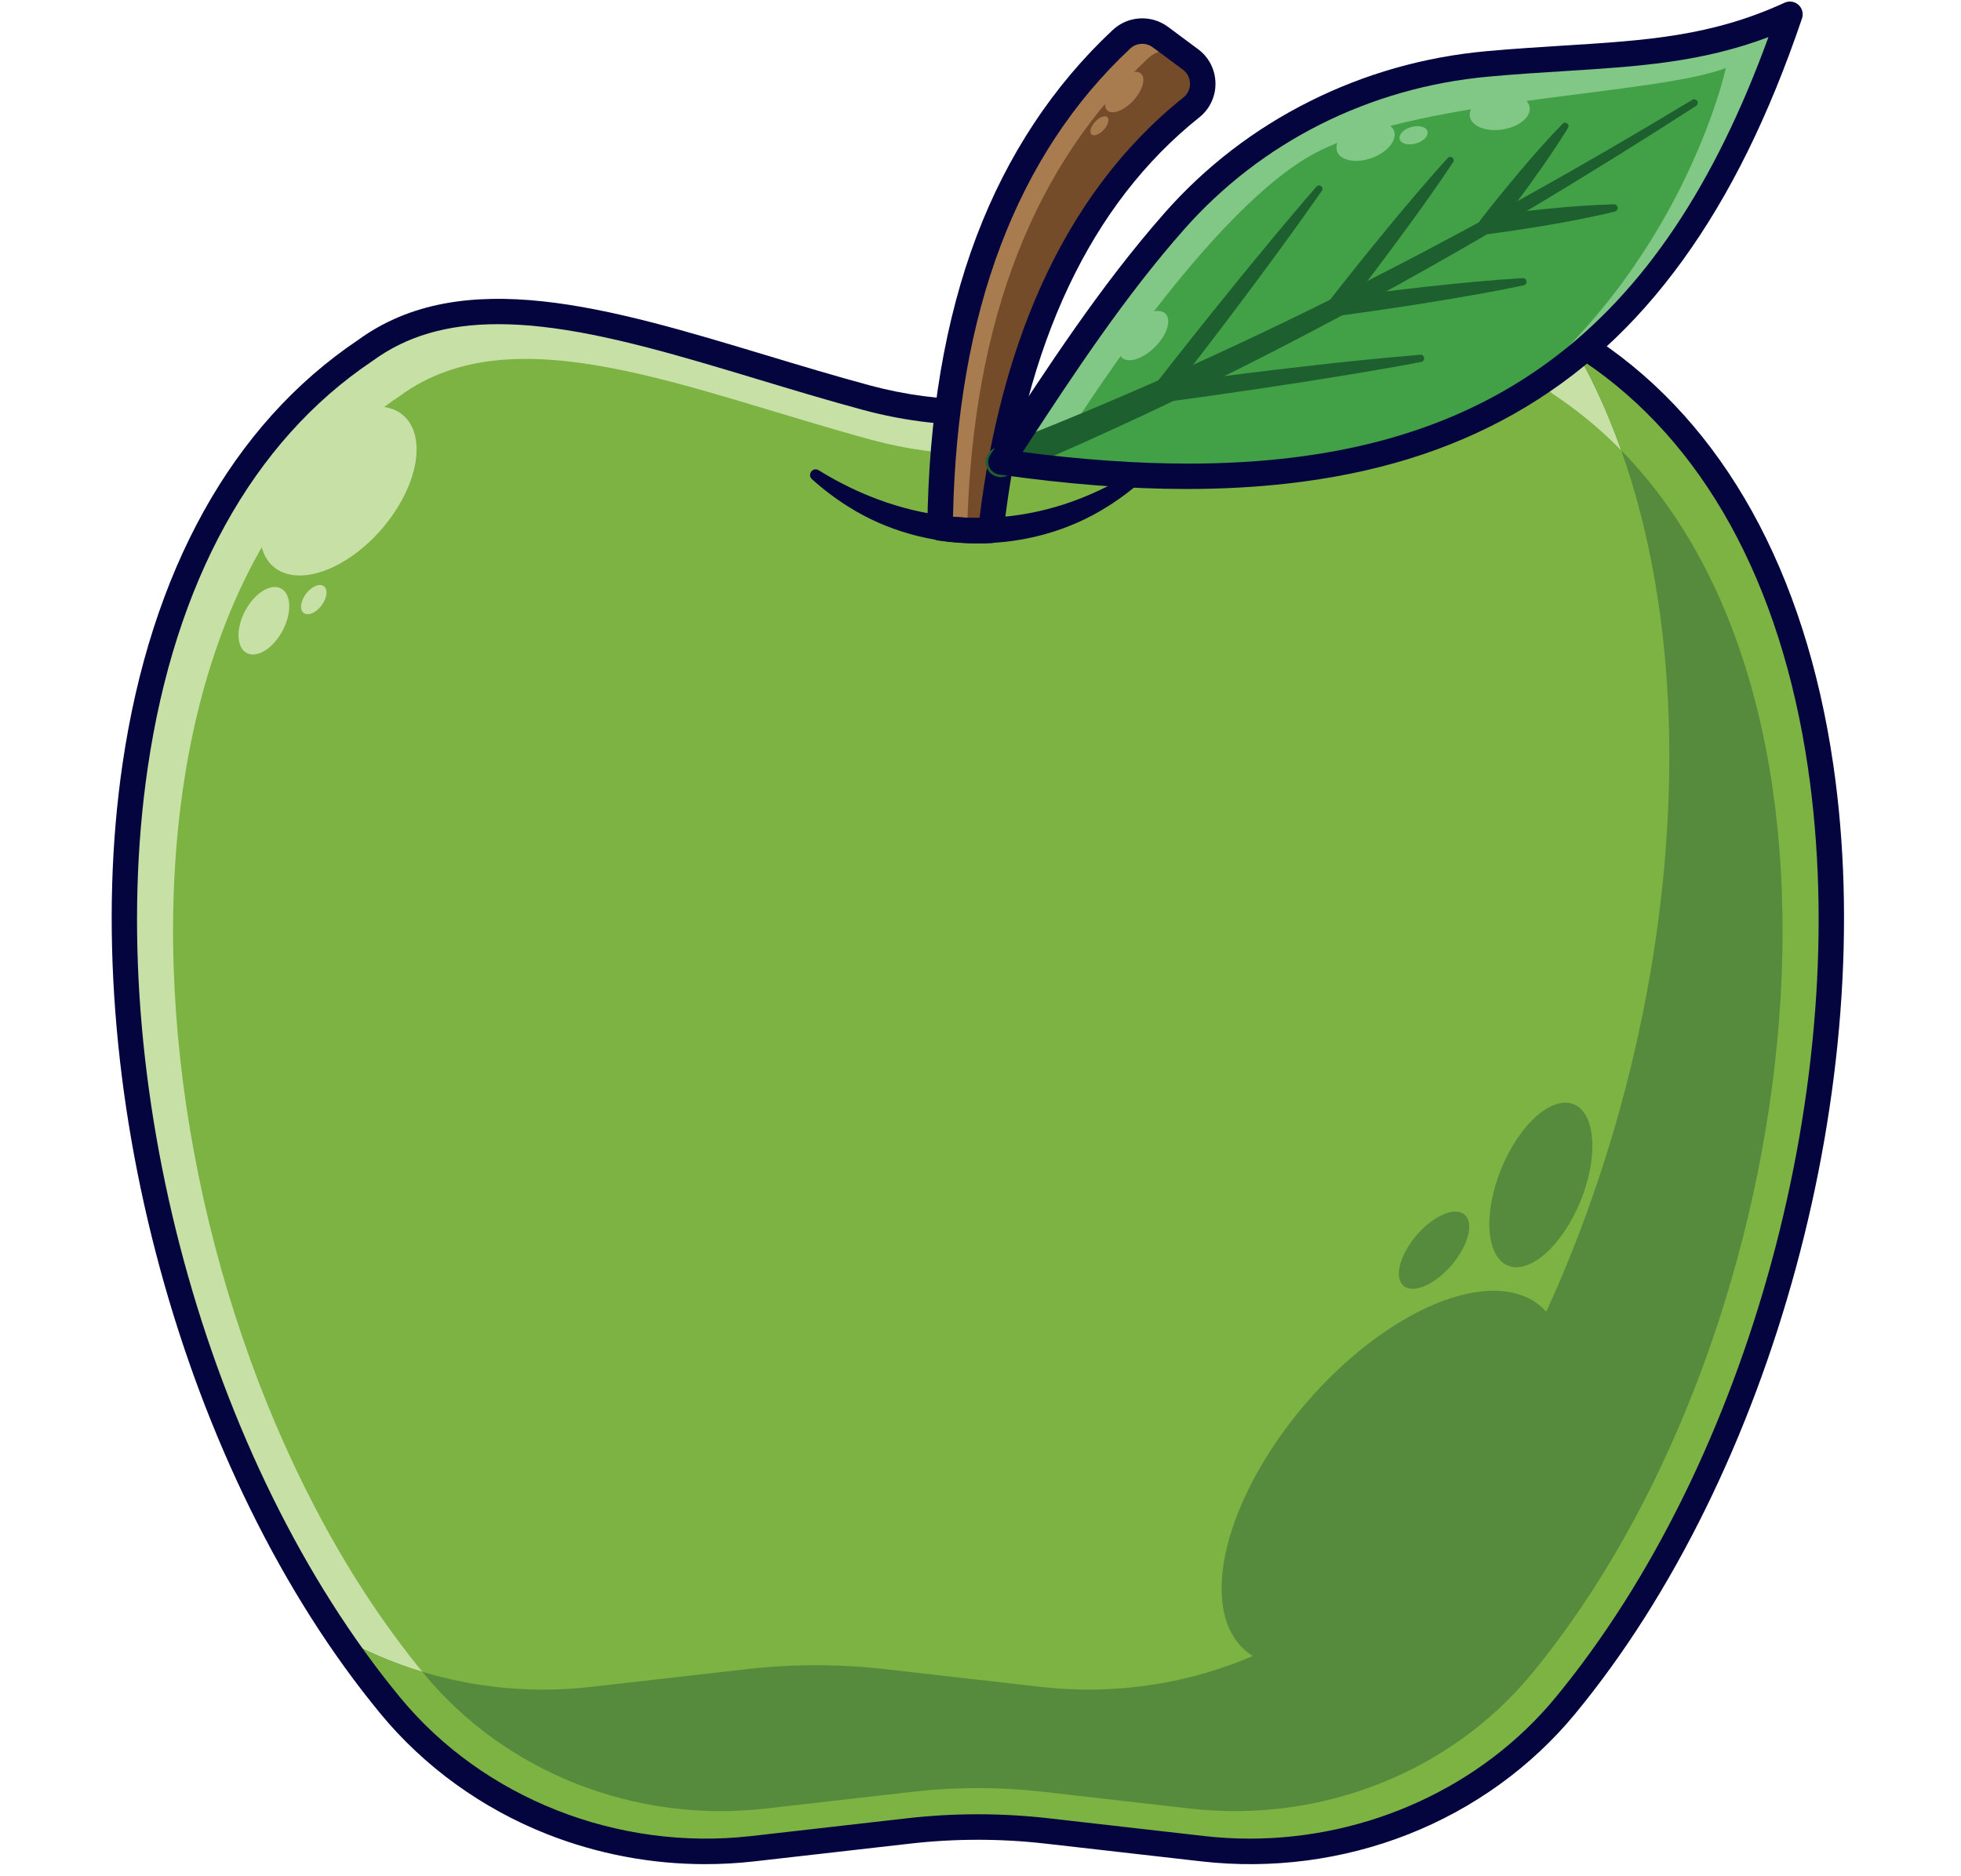
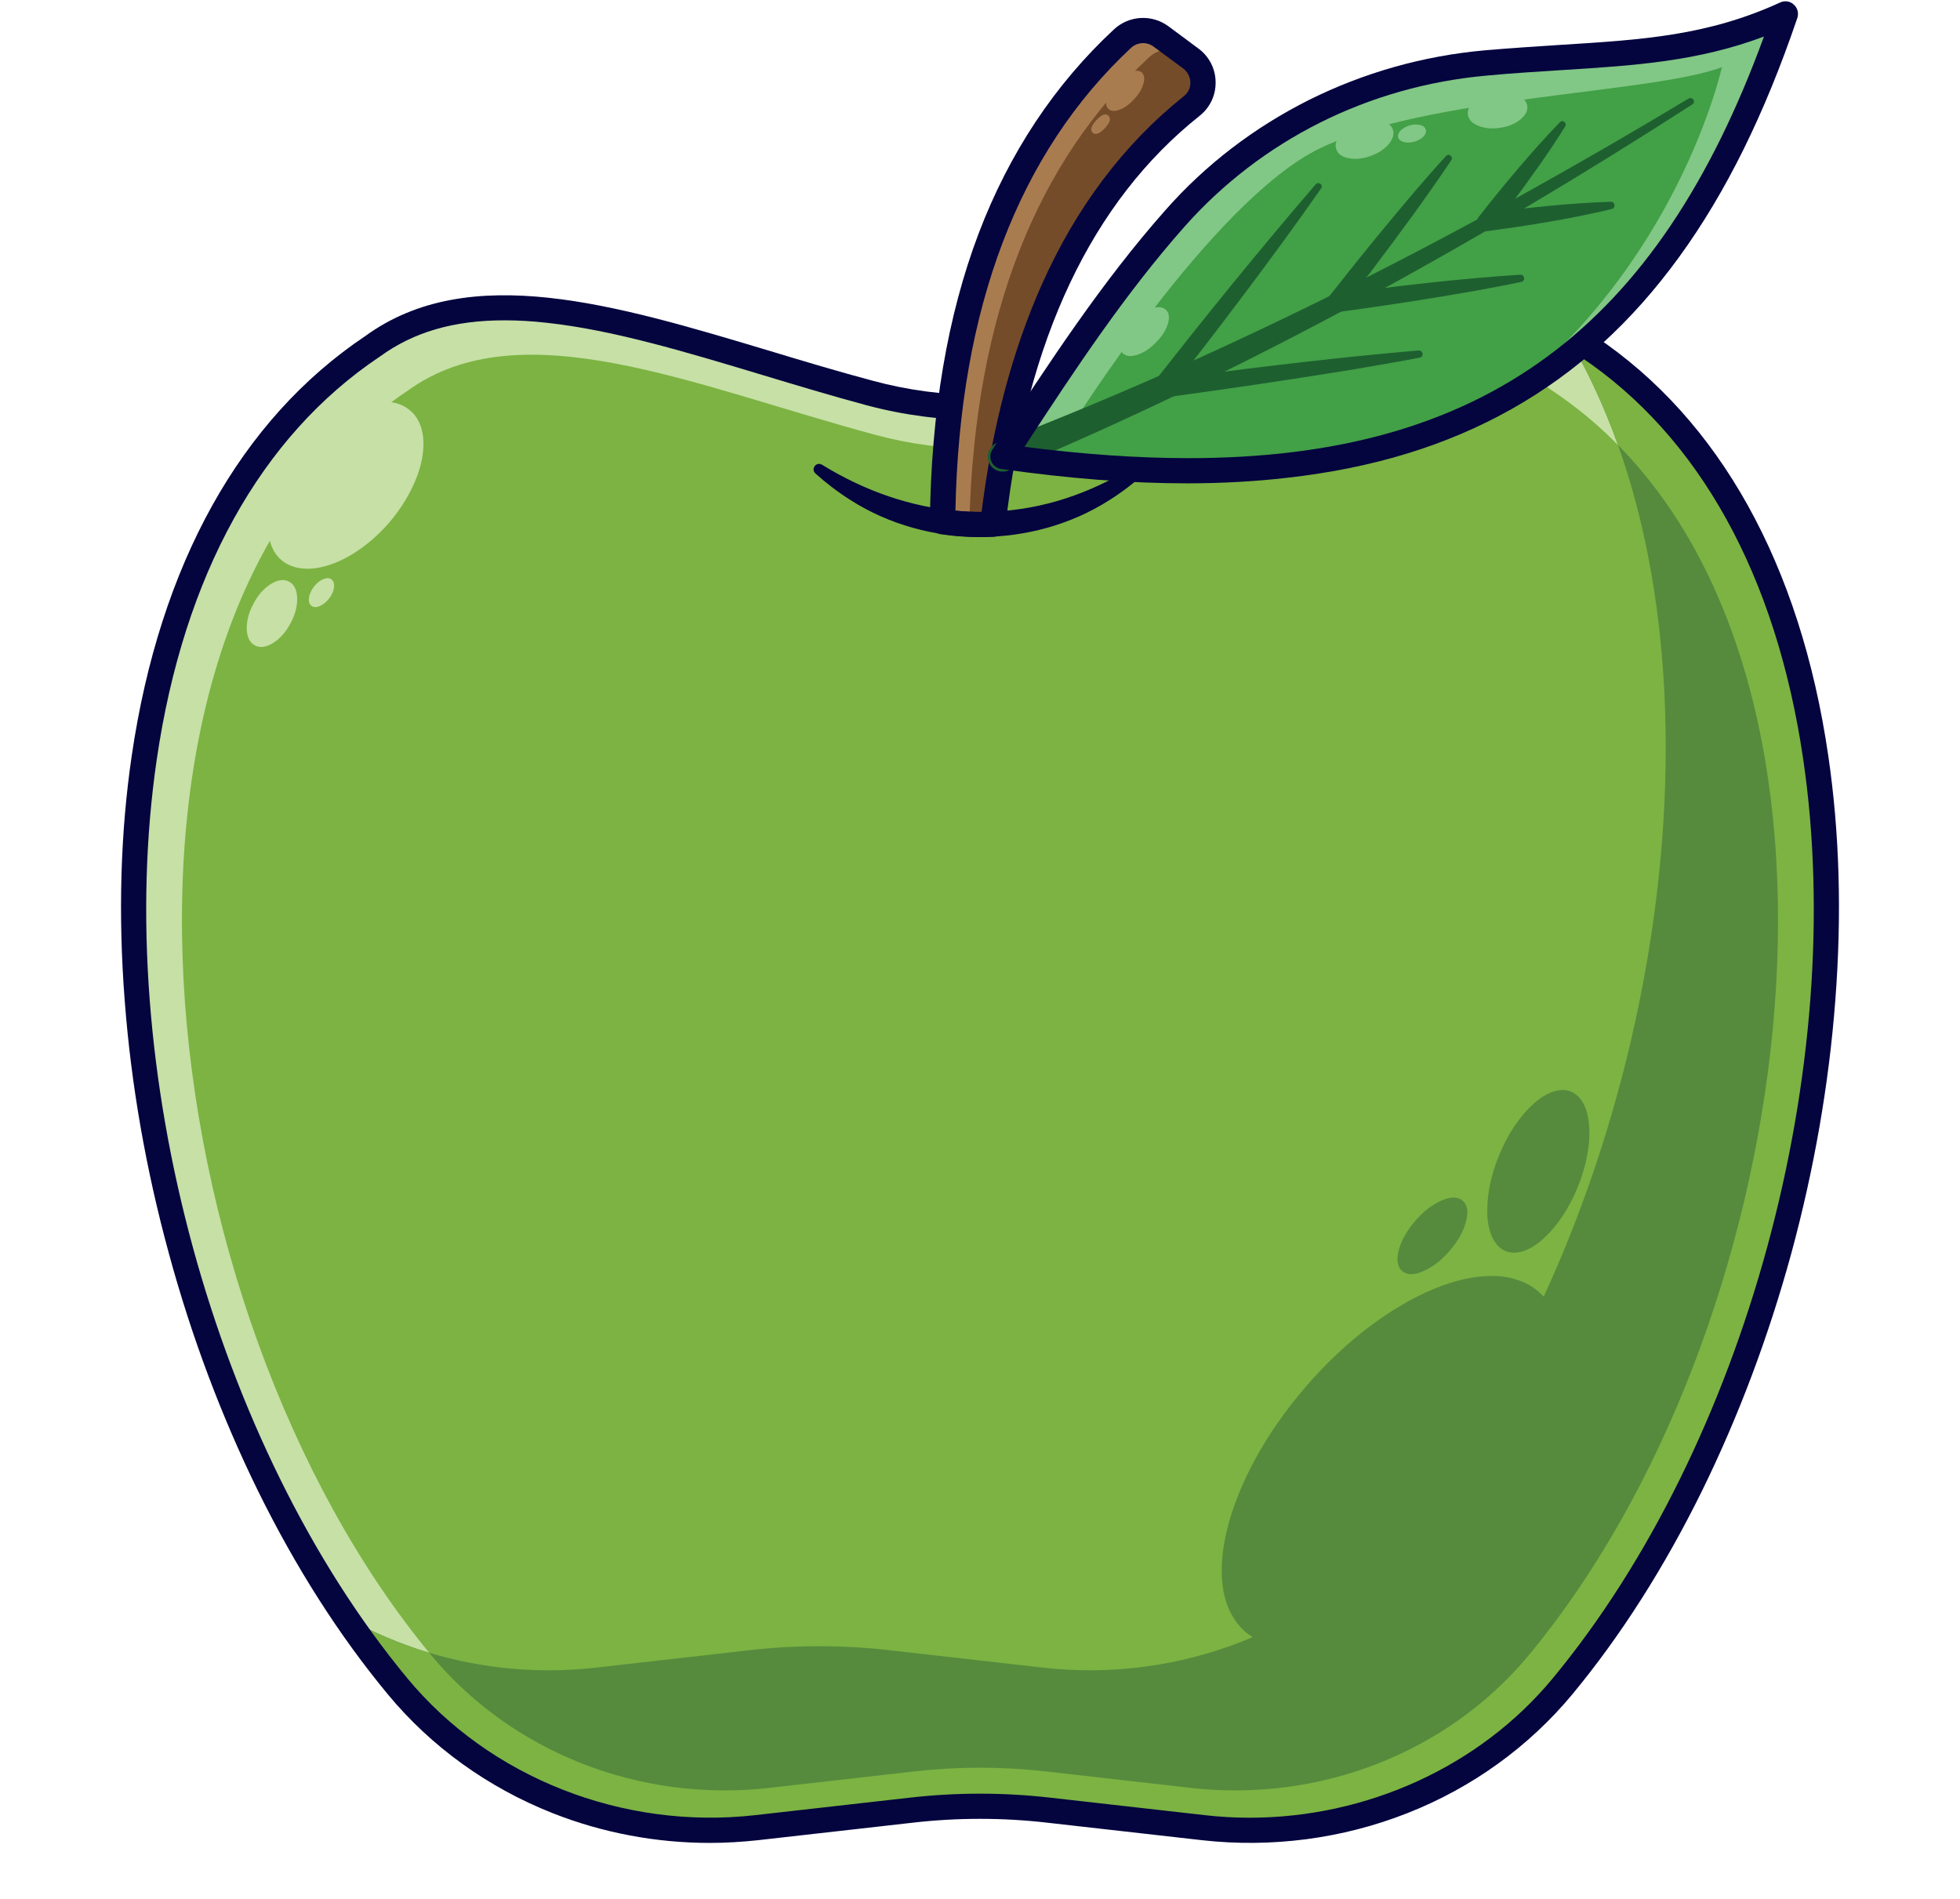
- <svg xmlns="http://www.w3.org/2000/svg" width="367" viewBox="0 0 275.25 263.25" height="351" version="1.0">
+ <svg xmlns="http://www.w3.org/2000/svg" width="64" zoomAndPan="magnify" viewBox="0 0 48 46.5" height="62" preserveAspectRatio="xMidYMid meet" version="1.0">
  <defs>
-     <clipPath id="a">
-       <path d="M113.727 107.484h6.785v6.79h-6.785zm0 0" />
+     <clipPath id="baf148a83d">
+       <path d="M 19.793 22.723 L 20.977 22.723 L 20.977 23.91 L 19.793 23.91 Z M 19.793 22.723 " clip-rule="nonzero" />
    </clipPath>
-     <clipPath id="b">
-       <path d="M117.121 107.484a3.394 3.394 0 1 0 0 6.79c1.871 0 3.39-1.52 3.39-3.395a3.393 3.393 0 0 0-3.39-3.395zm0 0" />
+     <clipPath id="2469f9fe0a">
+       <path d="M 20.387 22.723 C 20.059 22.723 19.793 22.988 19.793 23.316 C 19.793 23.645 20.059 23.91 20.387 23.91 C 20.711 23.91 20.977 23.645 20.977 23.316 C 20.977 22.988 20.711 22.723 20.387 22.723 Z M 20.387 22.723 " clip-rule="nonzero" />
+     </clipPath>
+     <clipPath id="7444dd9a68">
+       <path d="M 0.793 0.723 L 1.977 0.723 L 1.977 1.91 L 0.793 1.91 Z M 0.793 0.723 " clip-rule="nonzero" />
+     </clipPath>
+     <clipPath id="f72b051ffb">
+       <path d="M 1.387 0.723 C 1.059 0.723 0.793 0.988 0.793 1.316 C 0.793 1.645 1.059 1.91 1.387 1.91 C 1.711 1.91 1.977 1.645 1.977 1.316 C 1.977 0.988 1.711 0.723 1.387 0.723 Z M 1.387 0.723 " clip-rule="nonzero" />
+     </clipPath>
+     <clipPath id="d84dd1841b">
+       <rect x="0" width="2" y="0" height="2" />
+     </clipPath>
+     <clipPath id="6d5c8eed91">
+       <path d="M 2 7 L 46 7 L 46 45.262 L 2 45.262 Z M 2 7 " clip-rule="nonzero" />
    </clipPath>
  </defs>
-   <g clip-path="url(#a)">
-     <g clip-path="url(#b)">
-       <path fill="#62b433" d="M113.727 107.484h6.785v6.79h-6.785zm0 0" />
+   <g clip-path="url(#baf148a83d)">
+     <g clip-path="url(#2469f9fe0a)">
+       <g transform="matrix(1, 0, 0, 1, 19, 22)">
+         <g clip-path="url(#d84dd1841b)">
+           <g clip-path="url(#7444dd9a68)">
+             <g clip-path="url(#f72b051ffb)">
+               <path fill="#dc0b1b" d="M 0.793 0.723 L 1.977 0.723 L 1.977 1.91 L 0.793 1.91 Z M 0.793 0.723 " fill-opacity="1" fill-rule="nonzero" />
+             </g>
+           </g>
+         </g>
+       </g>
    </g>
  </g>
-   <path fill="#7cb342" d="M219.707 239.45c-12.105 14.679-31.371 22.296-50.848 20.081l-21.918-2.5a86.028 86.028 0 0 0-19.386 0l-21.918 2.5c-19.473 2.215-38.739-5.402-50.844-20.082C11.824 187.34.016 83.586 51.258 49.211c17.078-12.496 43.105-.75 70.36 6.613a59.947 59.947 0 0 0 31.265 0c27.258-7.363 53.285-19.11 70.363-6.613 51.234 34.375 39.434 138.129-3.539 190.238zm0 0" />
-   <path fill="#c6e0a6" d="M223.246 49.21c-17.082-12.495-43.11-.75-70.367 6.614a59.932 59.932 0 0 1-31.262 0c-27.254-7.363-53.281-19.11-70.363-6.613C.016 83.586 11.824 187.34 54.797 239.449c12.105 14.68 31.371 22.297 50.844 20.082l21.918-2.5a86.028 86.028 0 0 1 19.386 0l21.918 2.5c19.477 2.215 38.742-5.402 50.848-20.082 42.969-52.11 54.77-155.863 3.535-190.238zm-8.238 185.74c-11.414 13.843-29.582 21.03-47.95 18.937l-20.667-2.356a80.82 80.82 0 0 0-18.282 0l-20.668 2.356c-18.363 2.093-36.53-5.094-47.945-18.938C18.973 185.816 7.84 87.973 56.16 55.56c16.106-11.786 40.649-.707 66.352 6.234a56.475 56.475 0 0 0 29.476 0c25.703-6.941 50.25-18.02 66.356-6.234 48.316 32.414 37.187 130.257-3.336 179.39zm0 0" />
-   <path fill="#568b3e" d="M219.707 239.45c-12.105 14.679-31.371 22.296-50.848 20.081l-21.914-2.5a85.574 85.574 0 0 0-19.386 0l-21.918 2.5c-19.473 2.215-38.739-5.402-50.844-20.082a113.235 113.235 0 0 1-2.477-3.113 43.255 43.255 0 0 1-.726-.945l-.782-1.04-.613-.835c-.05-.067-.101-.141-.152-.211-.27-.368-.531-.735-.793-1.106a119.157 119.157 0 0 1-1.742-2.504c-.008-.011-.02-.03-.032-.043a57.833 57.833 0 0 0 11.813 5.047 58.784 58.784 0 0 0 23.617 2.117l21.922-2.496a85.54 85.54 0 0 1 19.383 0l21.918 2.496c19.476 2.215 38.742-5.402 50.847-20.082 32.27-39.129 46.965-107.382 30.579-153.511-2.028-5.72-4.536-11.102-7.551-16.043.293.156.582.312.87.484a23.807 23.807 0 0 1 1.969 1.262c.133.09.266.18.395.281 51.238 34.379 39.438 138.133-3.535 190.242zm0 0" />
-   <path fill="#c6e0a6" d="M56.586 58.297a4.83 4.83 0 0 1 1.027 1.23c.282.477.492 1.008.637 1.594a8.1 8.1 0 0 1 .223 1.895c.007.675-.059 1.382-.196 2.12a15.445 15.445 0 0 1-.613 2.266c-.273.774-.61 1.547-1.008 2.325a21.903 21.903 0 0 1-1.355 2.293 23.888 23.888 0 0 1-1.66 2.175 23.807 23.807 0 0 1-1.895 1.973 22.394 22.394 0 0 1-2.059 1.691c-.707.512-1.421.961-2.14 1.352-.723.387-1.438.707-2.149.953-.707.25-1.394.422-2.066.523-.668.102-1.3.126-1.906.07a5.846 5.846 0 0 1-1.672-.382 4.898 4.898 0 0 1-1.379-.824 4.834 4.834 0 0 1-1.023-1.235 5.895 5.895 0 0 1-.641-1.593 8.1 8.1 0 0 1-.223-1.895c-.004-.672.063-1.379.2-2.117.136-.738.34-1.496.613-2.266.273-.773.605-1.55 1.004-2.328.398-.773.851-1.539 1.36-2.293a23.793 23.793 0 0 1 1.655-2.172c.598-.699 1.23-1.355 1.895-1.972a22.33 22.33 0 0 1 2.058-1.696 18.75 18.75 0 0 1 2.145-1.347c.723-.39 1.437-.707 2.145-.957.71-.246 1.398-.422 2.066-.524a8.335 8.335 0 0 1 1.906-.07c.602.055 1.16.184 1.676.387.512.203.973.476 1.375.824zm0 0" />
-   <path fill="#568b3e" d="M220.898 155.023c.364.149.7.368.997.66.3.29.558.649.78 1.07.223.423.4.9.536 1.438.137.536.223 1.121.27 1.75.042.633.039 1.297-.008 2-.051.7-.145 1.422-.286 2.164a22.25 22.25 0 0 1-.55 2.254 25.32 25.32 0 0 1-.793 2.254 23.575 23.575 0 0 1-2.191 4.16c-.423.63-.86 1.211-1.313 1.747a14.357 14.357 0 0 1-1.395 1.433 9.894 9.894 0 0 1-1.418 1.067c-.472.289-.933.507-1.386.652-.453.148-.891.223-1.309.223a3.146 3.146 0 0 1-1.172-.227 3.073 3.073 0 0 1-1-.66 4.15 4.15 0 0 1-.777-1.07 6.354 6.354 0 0 1-.535-1.438 9.783 9.783 0 0 1-.27-1.75 14.272 14.272 0 0 1 .008-2c.05-.7.144-1.422.285-2.168a24.138 24.138 0 0 1 1.344-4.504 25.41 25.41 0 0 1 1.008-2.164c.367-.703.761-1.367 1.183-1.996.422-.629.86-1.211 1.313-1.75.457-.535.918-1.012 1.39-1.434.473-.418.946-.773 1.418-1.062.473-.29.938-.508 1.391-.656a4.288 4.288 0 0 1 1.305-.22c.418.005.808.079 1.175.227zM205.57 170.508c.16.14.293.308.395.508.105.199.176.425.219.675.039.254.05.532.027.829-.024.296-.074.609-.16.937-.086.332-.2.672-.344 1.02a9.745 9.745 0 0 1-.516 1.058 12.405 12.405 0 0 1-1.449 2.074c-.281.328-.578.637-.883.934-.308.293-.62.566-.945.816-.32.254-.64.477-.965.672a7.47 7.47 0 0 1-.957.496 5.85 5.85 0 0 1-.902.305c-.29.066-.563.098-.82.098a2.328 2.328 0 0 1-.704-.11 1.592 1.592 0 0 1-.562-.316 1.7 1.7 0 0 1-.399-.504 2.238 2.238 0 0 1-.214-.68 3.546 3.546 0 0 1-.032-.824c.024-.297.078-.61.164-.941.082-.328.2-.668.344-1.016.14-.351.313-.703.512-1.059a12.881 12.881 0 0 1 1.453-2.074c.281-.328.574-.64.883-.933.305-.297.62-.57.941-.82.32-.25.645-.473.969-.669.324-.199.64-.363.953-.496a5.05 5.05 0 0 1 .906-.304c.29-.067.563-.102.82-.098.255 0 .489.039.704.11.21.07.398.175.562.312zm0 0" />
-   <path fill="#c6e0a6" d="M39.445 82.613c.172.09.328.211.47.36.136.148.253.32.355.52.097.195.175.417.23.655.055.243.086.5.098.778.007.273-.004.562-.04.86a7.146 7.146 0 0 1-.171.91 8.33 8.33 0 0 1-.305.929 8.628 8.628 0 0 1-.941 1.766 7.96 7.96 0 0 1-.598.773 7.405 7.405 0 0 1-.66.652 5.43 5.43 0 0 1-.692.512 3.782 3.782 0 0 1-.699.352c-.23.09-.457.148-.676.18-.218.027-.43.027-.629-.005a1.774 1.774 0 0 1-1.023-.543 2.144 2.144 0 0 1-.355-.519 2.862 2.862 0 0 1-.23-.66 4.02 4.02 0 0 1-.102-.778 5.922 5.922 0 0 1 .039-.859 7.792 7.792 0 0 1 .477-1.84c.12-.308.26-.613.421-.91.156-.297.332-.582.52-.855.187-.274.39-.532.601-.77a6.15 6.15 0 0 1 1.352-1.168c.23-.144.465-.262.695-.351.23-.09.457-.149.676-.18.219-.027.43-.027.629.004.203.035.386.094.558.187zM45.46 82.297c.142.11.247.262.31.457.058.195.074.422.042.676a2.92 2.92 0 0 1-.222.785 3.99 3.99 0 0 1-1.086 1.438c-.227.187-.461.331-.695.429a1.635 1.635 0 0 1-.66.14.875.875 0 0 1-.524-.171.894.894 0 0 1-.309-.457 1.626 1.626 0 0 1-.046-.672c.03-.254.105-.516.226-.785a3.68 3.68 0 0 1 .457-.782c.188-.25.399-.468.625-.656.23-.187.461-.332.695-.43.235-.101.457-.148.66-.14a.876.876 0 0 1 .528.168zm0 0" />
-   <path fill="#7cb342" d="M223.246 49.21c-.133-.1-.266-.19-.394-.28a21.646 21.646 0 0 0-1.605-1.047 4.994 4.994 0 0 0-.368-.215 18.849 18.849 0 0 0-.867-.484c3.015 4.941 5.523 10.324 7.547 16.043 37.41 38.113 25.156 126.007-12.555 171.73-11.414 13.84-29.582 21.027-47.945 18.938l-20.672-2.36a80.786 80.786 0 0 0-18.278 0l-20.668 2.36c-18.363 2.09-36.53-5.098-47.945-18.938l-.203-.25a57.599 57.599 0 0 1-11.809-5.05c.008.011.02.03.032.042.324.485.66.973.996 1.45.242.355.488.706.746 1.054.258.375.523.738.789 1.106l.156.214c.203.282.41.555.613.832.258.352.52.696.782 1.04.234.32.48.636.722.945.192.258.387.508.59.758.621.797 1.25 1.582 1.89 2.355 12.102 14.68 31.372 22.3 50.845 20.082l21.914-2.5a85.574 85.574 0 0 1 19.386 0l21.918 2.5c19.477 2.215 38.742-5.402 50.848-20.082 42.969-52.113 54.77-155.867 3.535-190.242zm0 0" />
-   <path fill="#04043f" d="M99 261.695a60.557 60.557 0 0 1-22.203-4.207c-9.164-3.62-17.246-9.465-23.379-16.902-6.848-8.3-13.02-18.008-18.344-28.86-5.176-10.542-9.433-21.913-12.656-33.792-3.215-11.868-5.313-23.907-6.223-35.79-.937-12.195-.601-23.925.996-34.851 3.965-27.102 15.387-47.688 33.04-59.543 14.71-10.734 35.394-4.492 57.289 2.113 4.75 1.434 9.664 2.914 14.566 4.239a58.227 58.227 0 0 0 30.332 0c4.902-1.325 9.816-2.805 14.57-4.239 21.895-6.605 42.578-12.847 57.29-2.113 17.652 11.855 29.074 32.445 33.038 59.547 1.598 10.93 1.934 22.656.997 34.851-.915 11.883-3.008 23.922-6.227 35.79-3.223 11.878-7.48 23.25-12.656 33.792-5.325 10.848-11.496 20.56-18.34 28.86-6.133 7.437-14.215 13.281-23.383 16.902-9.156 3.617-19.203 4.938-29.047 3.817l-21.918-2.497a83.808 83.808 0 0 0-18.98 0l-21.918 2.497a60.843 60.843 0 0 1-6.844.386zM69.926 45.508c-7.188 0-12.875 1.68-17.614 5.144a.509.509 0 0 1-.058.04C35.445 61.968 24.547 81.718 20.73 107.804c-6.402 43.77 8.176 97.437 35.446 130.504 11.648 14.129 30.523 21.578 49.261 19.445l21.918-2.5a87.76 87.76 0 0 1 19.79 0l21.917 2.5c2.122.238 4.25.36 6.364.36 16.562 0 32.574-7.278 42.902-19.801 27.27-33.067 41.844-86.731 35.445-130.5-3.816-26.09-14.714-45.84-31.523-57.118-.02-.015-.04-.027-.059-.043-6.004-4.39-13.535-5.914-23.707-4.785-9.304 1.031-19.582 4.133-30.464 7.414-4.778 1.442-9.715 2.934-14.672 4.27a61.816 61.816 0 0 1-32.196 0c-4.953-1.336-9.89-2.828-14.668-4.27-10.879-3.281-21.156-6.383-30.46-7.414a55.382 55.382 0 0 0-6.098-.36zm0 0" />
-   <path fill="#568b3e" d="M216.27 183.39a8.679 8.679 0 0 1 2 2.516c.265.492.488 1.02.68 1.578.187.559.335 1.153.448 1.774.114.62.188 1.27.223 1.945.035.68.031 1.383-.012 2.11-.039.722-.12 1.472-.238 2.242a29.221 29.221 0 0 1-.473 2.355 33.894 33.894 0 0 1-.695 2.453 39.41 39.41 0 0 1-.914 2.52c-.34.851-.715 1.707-1.125 2.566a52.748 52.748 0 0 1-2.828 5.168 54.16 54.16 0 0 1-1.68 2.555 61.314 61.314 0 0 1-3.805 4.918 61.032 61.032 0 0 1-4.277 4.516 57.023 57.023 0 0 1-4.586 3.938 50.915 50.915 0 0 1-2.351 1.702 48.508 48.508 0 0 1-2.364 1.504c-.789.465-1.574.895-2.351 1.29-.781.394-1.555.75-2.32 1.065-.762.317-1.516.59-2.258.829-.742.234-1.469.43-2.18.582-.71.152-1.406.265-2.082.336-.672.066-1.328.093-1.957.078a12.403 12.403 0 0 1-1.824-.172 10.587 10.587 0 0 1-1.664-.426 9.048 9.048 0 0 1-1.492-.672 8.25 8.25 0 0 1-1.305-.918 8.516 8.516 0 0 1-2-2.515 10.426 10.426 0 0 1-.676-1.579 12.264 12.264 0 0 1-.453-1.773 15.254 15.254 0 0 1-.223-1.945c-.035-.68-.031-1.38.012-2.106.04-.726.121-1.476.242-2.246.117-.766.274-1.555.469-2.355.195-.805.426-1.621.695-2.453.27-.833.574-1.672.914-2.52.34-.852.715-1.707 1.125-2.566.407-.864.848-1.723 1.32-2.586a57.415 57.415 0 0 1 3.188-5.137 61.315 61.315 0 0 1 3.805-4.918 61.03 61.03 0 0 1 4.277-4.516 57.022 57.022 0 0 1 4.586-3.938 56.495 56.495 0 0 1 2.352-1.702 46.78 46.78 0 0 1 2.367-1.504c.785-.465 1.57-.895 2.351-1.29.778-.394 1.551-.75 2.317-1.062a29.006 29.006 0 0 1 2.258-.832c.742-.234 1.468-.43 2.18-.582.71-.152 1.406-.265 2.081-.332.676-.07 1.328-.097 1.961-.082a12.96 12.96 0 0 1 1.82.172c.583.102 1.137.242 1.665.426a9.048 9.048 0 0 1 1.492.672c.469.265.902.57 1.305.918zm0 0" />
-   <path fill="#754c29" d="M167.23 15.07C149.777 29 141.715 51.105 139.082 74.457a36.28 36.28 0 0 1-7.129-.344c.313-31.191 9.332-53.515 25.461-68.601a4.27 4.27 0 0 1 5.457-.309l4.227 3.137c2.238 1.66 2.308 4.996.132 6.73zm0 0" />
-   <path fill="#a97c50" d="M161.16 8.176a4.272 4.272 0 0 1 4.7-.758l-2.989-2.215a4.266 4.266 0 0 0-5.457.309c-16.129 15.082-25.144 37.406-25.46 68.601 1.257.184 2.523.297 3.792.352.73-29.985 9.691-51.578 25.414-66.29zm0 0" />
-   <path fill="#04043f" d="M137.27 76.29c-1.868 0-3.735-.138-5.579-.407a1.794 1.794 0 0 1-1.527-1.79c.156-15.484 2.484-29.265 6.918-40.956 4.309-11.367 10.738-21.102 19.106-28.93a6.062 6.062 0 0 1 7.75-.441l4.222 3.136a6.017 6.017 0 0 1 2.445 4.754 5.995 5.995 0 0 1-2.261 4.813c-15.258 12.176-24.508 31.754-27.485 58.187a1.787 1.787 0 0 1-1.687 1.586c-.633.031-1.27.047-1.902.047zm-3.504-3.75c1.234.124 2.48.183 3.722.175 1.485-12.063 4.336-22.89 8.473-32.211 4.91-11.05 11.691-20.078 20.152-26.828a2.43 2.43 0 0 0 .918-1.957 2.468 2.468 0 0 0-1-1.946l-4.226-3.132a2.471 2.471 0 0 0-3.168.18c-15.93 14.894-24.29 37-24.871 65.718zm33.464-57.47zm0 0" />
-   <path fill="#a97c50" d="M160.156 10.344c.172.156.278.37.317.648.035.274.007.586-.094.942a4.652 4.652 0 0 1-.488 1.093A6.667 6.667 0 0 1 158.082 15a4.482 4.482 0 0 1-1.047.582c-.34.133-.652.191-.93.18-.277-.016-.503-.102-.675-.258-.168-.156-.274-.371-.313-.649-.039-.273-.008-.59.094-.94.101-.352.262-.72.488-1.095a6.754 6.754 0 0 1 1.809-1.977c.351-.253.703-.448 1.043-.577.344-.133.656-.192.933-.18.278.016.5.101.672.258zM155.43 16.445a.513.513 0 0 1 .148.305c.016.133.004.277-.047.445a2.142 2.142 0 0 1-.226.512 3.182 3.182 0 0 1-.852.93c-.168.12-.328.21-.492.273-.16.063-.305.09-.438.082a.476.476 0 0 1-.316-.117.492.492 0 0 1-.148-.305 1.146 1.146 0 0 1 .043-.445c.05-.164.125-.336.23-.512a3.182 3.182 0 0 1 .852-.93 2.07 2.07 0 0 1 .492-.273c.16-.062.304-.09.437-.082a.497.497 0 0 1 .317.117zm0 0" />
-   <path fill="#04043f" d="M114.883 66c12.222 7.563 26.293 9.043 39.422 2.828 1.808-.832 3.558-1.82 5.32-2.832a.79.79 0 0 1 1.074.29.787.787 0 0 1-.152.972 36.143 36.143 0 0 1-5.02 3.805c-10.863 6.94-25.691 6.94-36.55 0a36.376 36.376 0 0 1-5.02-3.805c-.676-.64.11-1.723.926-1.258zm0 0" />
-   <path fill="#42a047" d="M251.242 2.004c-9.199 27.121-22.222 45.152-40.754 55.164-16.91 9.148-38.414 11.617-65.781 8.234a222.782 222.782 0 0 1-4.203-.554c8.09-12.422 15.402-23.68 24.328-33.793 11.234-12.742 26.996-20.535 43.922-22.082 16.789-1.532 28.758-.66 42.488-6.97zm0 0" />
-   <path fill="#81c785" d="M251.242 2.004c-9.199 27.121-22.222 45.152-40.754 55.164 25.66-19.328 31.758-47.617 31.758-47.617-9.89 3.777-41.555 4.113-56.883 11.55-15.332 7.438-35.453 39.844-35.453 39.844l-5.207 4.457a227.095 227.095 0 0 1-4.203-.554c8.094-12.422 15.406-23.68 24.328-33.793 11.234-12.742 27-20.535 43.922-22.082 16.793-1.532 28.762-.66 42.492-6.97zm0 0" />
-   <path fill="#1e5f30" d="M238.066 14.863c-30.777 19.875-62.945 37.711-96.765 51.957a2.126 2.126 0 0 1-2.79-1.136 2.124 2.124 0 0 1 1.134-2.786c34.054-13.164 66.644-29.996 97.89-48.886a.507.507 0 0 1 .692.172.505.505 0 0 1-.16.68zm0 0" />
-   <path fill="#1e5f30" d="M185.543 26.781c-6.965 9.953-14.363 19.676-21.8 29.274l-1.18-2.051 4.585-.613c10.625-1.371 21.532-2.703 32.2-3.59.617-.043.777.87.136 1.011-3.035.583-6.078 1.098-9.12 1.618-8.962 1.488-18.45 2.886-27.458 4.105-1.12.164-1.883-1.164-1.176-2.047a952.401 952.401 0 0 1 11.356-14.281c1.652-2.07 4.082-4.977 5.789-7.055 1.953-2.332 3.906-4.664 5.91-6.957.395-.437 1.094.075.758.586zm0 0" />
-   <path fill="#1e5f30" d="M203.965 22.77c-3.617 5.418-7.54 10.734-11.465 15.933a629.727 629.727 0 0 1-3.984 5.184l-1.176-2.047c8.726-1.168 17.605-2.235 26.39-2.8.618-.028.754.866.141 1.01-2.168.47-4.348.868-6.523 1.27-6.453 1.149-13.168 2.172-19.664 3.047-1.13.164-1.883-1.168-1.18-2.047 2.687-3.433 5.398-6.847 8.18-10.203 1.195-1.476 2.96-3.543 4.199-5.015 1.426-1.653 2.847-3.309 4.324-4.922.402-.426 1.078.086.758.59zm0 0" />
-   <path fill="#1e5f30" d="M220.094 17.957c-2.328 3.762-4.906 7.355-7.547 10.902a296.73 296.73 0 0 1-2.676 3.512l-1.18-2.05c5.907-.786 11.891-1.466 17.848-1.641.602-.008.723.855.137 1.011-1.453.372-2.922.672-4.383.977-4.352.879-8.852 1.586-13.258 2.184-1.125.164-1.883-1.168-1.18-2.051a233.964 233.964 0 0 1 5.567-6.852c1.914-2.25 3.851-4.469 5.914-6.582.398-.402 1.05.102.758.59zm0 0" />
-   <path fill="#81c785" d="M195.676 18.387c.113.312.117.652.02 1.015-.098.36-.298.72-.59 1.078a5.17 5.17 0 0 1-1.114.977c-.449.297-.937.54-1.469.727a6.877 6.877 0 0 1-1.593.37 4.993 4.993 0 0 1-1.48-.05c-.458-.086-.837-.238-1.145-.457a1.65 1.65 0 0 1-.63-.797c-.113-.313-.116-.652-.019-1.012.098-.363.297-.722.594-1.078.293-.36.664-.683 1.113-.98a6.922 6.922 0 0 1 1.465-.727 6.716 6.716 0 0 1 1.594-.367 4.993 4.993 0 0 1 1.48.047c.457.086.836.238 1.145.457.305.219.516.484.629.797zM214.707 15.05c.05.333-.008.665-.176 1-.164.34-.426.653-.785.946a5.15 5.15 0 0 1-1.281.75 6.86 6.86 0 0 1-1.578.434 6.77 6.77 0 0 1-1.633.058 4.933 4.933 0 0 1-1.445-.332c-.43-.172-.774-.394-1.036-.664a1.68 1.68 0 0 1-.464-.902c-.051-.328.007-.664.171-1 .168-.336.43-.652.79-.945a4.999 4.999 0 0 1 1.277-.747 6.779 6.779 0 0 1 1.578-.437 6.803 6.803 0 0 1 1.637-.059c.535.051 1.015.16 1.445.332.43.172.773.395 1.035.664.258.274.414.575.465.903zM200.363 18.438a.798.798 0 0 1-.023.484 1.385 1.385 0 0 1-.317.492c-.152.16-.34.305-.562.43a3.203 3.203 0 0 1-.723.3 3.163 3.163 0 0 1-.773.126 2.498 2.498 0 0 1-.703-.07 1.378 1.378 0 0 1-.532-.259.777.777 0 0 1-.273-.398.797.797 0 0 1 .023-.484c.06-.168.165-.336.317-.497.152-.16.34-.3.562-.43a3.32 3.32 0 0 1 1.496-.422c.254-.01.489.013.704.071.214.055.39.14.53.254.138.113.231.246.274.402zM163.59 44.04c.21.21.336.491.379.843.039.351-.012.746-.149 1.187a5.604 5.604 0 0 1-.648 1.34c-.297.457-.649.89-1.055 1.297-.406.41-.84.758-1.297 1.055a5.626 5.626 0 0 1-1.343.648c-.438.137-.836.188-1.188.149-.351-.043-.633-.168-.844-.38-.215-.214-.34-.495-.382-.847-.04-.352.011-.746.148-1.184.137-.437.355-.886.648-1.343.297-.457.649-.89 1.055-1.297.406-.406.84-.758 1.297-1.055a5.626 5.626 0 0 1 1.344-.648c.437-.137.836-.188 1.187-.145.352.04.633.164.848.38zm0 0" />
-   <path fill="#04043f" d="M166.543 68.645c-8.055 0-16.758-.672-26.293-2.028a1.797 1.797 0 0 1-1.379-1.031 1.788 1.788 0 0 1 .133-1.715l.238-.371c7.883-12.094 15.324-23.516 24.242-33.629 5.72-6.488 12.575-11.758 20.371-15.656 7.727-3.867 16.047-6.23 24.735-7.024 3.87-.351 7.445-.574 10.902-.793 11.574-.722 20.715-1.293 31-6.02a1.793 1.793 0 0 1 2.445 2.2c-4.636 13.672-10.105 24.766-16.71 33.906-6.75 9.34-14.512 16.41-23.73 21.621-9.185 5.188-19.556 8.383-31.708 9.766-4.527.516-9.262.774-14.246.774zm-23-5.188c8.281 1.074 16.016 1.625 23.23 1.625 41.844 0 66.387-18.48 81.45-59.875-9.45 3.57-18.368 4.129-28.504 4.766-3.43.214-6.98.433-10.801.785-16.691 1.52-31.875 9.148-42.746 21.48-8.262 9.364-15.297 19.977-22.629 31.219zm0 0" />
+   <path fill="#7cb342" d="M 38.266 41.293 C 36.172 43.824 32.84 45.137 29.469 44.754 L 25.676 44.324 C 24.562 44.199 23.438 44.199 22.324 44.324 L 18.531 44.754 C 15.16 45.137 11.828 43.824 9.734 41.293 C 2.297 32.305 0.254 14.41 9.121 8.48 C 12.074 6.328 16.578 8.352 21.297 9.621 C 23.066 10.102 24.934 10.102 26.703 9.621 C 31.422 8.352 35.926 6.328 38.879 8.48 C 47.742 14.41 45.703 32.305 38.266 41.293 Z M 38.266 41.293 " fill-opacity="1" fill-rule="nonzero" />
+   <path fill="#c6e0a6" d="M 38.879 8.48 C 35.922 6.328 31.422 8.352 26.703 9.621 C 24.934 10.102 23.066 10.102 21.297 9.621 C 16.578 8.352 12.074 6.328 9.121 8.48 C 0.254 14.41 2.297 32.305 9.734 41.293 C 11.828 43.824 15.16 45.137 18.531 44.754 L 22.324 44.324 C 23.438 44.199 24.562 44.199 25.676 44.324 L 29.469 44.754 C 32.84 45.137 36.172 43.824 38.266 41.293 C 45.703 32.305 47.742 14.41 38.879 8.48 Z M 37.453 40.516 C 35.48 42.902 32.336 44.145 29.156 43.781 L 25.582 43.375 C 24.531 43.258 23.469 43.258 22.418 43.375 L 18.844 43.781 C 15.664 44.145 12.52 42.902 10.547 40.516 C 3.535 32.043 1.609 15.168 9.969 9.578 C 12.758 7.547 17.004 9.457 21.449 10.652 C 23.121 11.102 24.879 11.102 26.551 10.652 C 30.996 9.457 35.242 7.543 38.031 9.578 C 46.391 15.168 44.465 32.043 37.453 40.516 Z M 37.453 40.516 " fill-opacity="1" fill-rule="nonzero" />
+   <path fill="#568b3e" d="M 38.266 41.293 C 36.172 43.824 32.84 45.137 29.469 44.754 L 25.676 44.324 C 24.562 44.199 23.438 44.199 22.324 44.324 L 18.531 44.754 C 15.16 45.137 11.828 43.824 9.734 41.293 C 9.625 41.16 9.516 41.023 9.406 40.887 C 9.371 40.844 9.34 40.801 9.305 40.754 C 9.262 40.703 9.223 40.648 9.18 40.594 C 9.133 40.531 9.09 40.473 9.043 40.414 C 9.008 40.363 8.973 40.316 8.938 40.27 C 8.93 40.258 8.922 40.246 8.91 40.23 C 8.867 40.168 8.82 40.105 8.773 40.043 C 8.73 39.98 8.688 39.922 8.645 39.859 C 8.586 39.777 8.531 39.695 8.473 39.609 C 8.473 39.609 8.469 39.605 8.469 39.602 C 9.113 39.965 9.797 40.258 10.512 40.473 C 11.809 40.863 13.203 40.996 14.598 40.836 L 18.391 40.406 C 19.504 40.281 20.629 40.281 21.746 40.406 L 25.535 40.836 C 28.906 41.219 32.242 39.906 34.336 37.375 C 39.918 30.625 42.461 18.855 39.625 10.898 C 39.273 9.914 38.84 8.984 38.32 8.133 C 38.371 8.16 38.418 8.188 38.469 8.215 C 38.492 8.227 38.512 8.238 38.531 8.254 C 38.605 8.297 38.68 8.344 38.75 8.391 C 38.77 8.406 38.793 8.418 38.809 8.434 C 38.832 8.449 38.855 8.465 38.879 8.48 C 47.742 14.41 45.703 32.305 38.266 41.293 Z M 38.266 41.293 " fill-opacity="1" fill-rule="nonzero" />
+   <path fill="#c6e0a6" d="M 10.043 10.051 C 10.184 10.168 10.281 10.332 10.332 10.535 C 10.383 10.742 10.383 10.973 10.336 11.23 C 10.289 11.484 10.195 11.75 10.055 12.02 C 9.918 12.293 9.742 12.547 9.535 12.793 C 9.324 13.035 9.098 13.246 8.852 13.422 C 8.602 13.602 8.355 13.734 8.109 13.82 C 7.859 13.906 7.629 13.941 7.422 13.922 C 7.211 13.906 7.035 13.836 6.891 13.715 C 6.75 13.594 6.656 13.434 6.605 13.227 C 6.555 13.023 6.551 12.793 6.602 12.535 C 6.648 12.277 6.742 12.016 6.879 11.742 C 7.02 11.473 7.191 11.215 7.402 10.973 C 7.609 10.73 7.84 10.52 8.086 10.34 C 8.332 10.164 8.582 10.031 8.828 9.941 C 9.074 9.855 9.305 9.824 9.516 9.84 C 9.727 9.859 9.902 9.93 10.043 10.051 Z M 10.043 10.051 " fill-opacity="1" fill-rule="nonzero" />
+   <path fill="#568b3e" d="M 38.473 26.73 C 38.602 26.785 38.703 26.883 38.781 27.031 C 38.859 27.176 38.902 27.359 38.918 27.578 C 38.934 27.801 38.918 28.039 38.867 28.297 C 38.82 28.559 38.742 28.816 38.637 29.074 C 38.531 29.336 38.402 29.574 38.258 29.793 C 38.109 30.012 37.953 30.195 37.789 30.34 C 37.625 30.488 37.461 30.586 37.305 30.637 C 37.145 30.688 37 30.688 36.875 30.637 C 36.746 30.586 36.645 30.484 36.566 30.34 C 36.488 30.191 36.441 30.008 36.426 29.789 C 36.414 29.57 36.43 29.328 36.477 29.07 C 36.527 28.812 36.605 28.551 36.711 28.293 C 36.816 28.035 36.941 27.797 37.09 27.574 C 37.238 27.355 37.395 27.172 37.559 27.027 C 37.723 26.879 37.887 26.781 38.043 26.73 C 38.203 26.68 38.344 26.68 38.473 26.73 Z M 38.473 26.73 " fill-opacity="1" fill-rule="nonzero" />
+   <path fill="#568b3e" d="M 35.82 29.402 C 35.938 29.504 35.965 29.672 35.902 29.91 C 35.844 30.148 35.711 30.387 35.504 30.625 C 35.301 30.863 35.082 31.031 34.855 31.129 C 34.629 31.227 34.457 31.227 34.34 31.125 C 34.223 31.027 34.195 30.855 34.254 30.617 C 34.316 30.379 34.449 30.141 34.656 29.902 C 34.859 29.664 35.074 29.496 35.305 29.398 C 35.531 29.301 35.703 29.301 35.82 29.402 Z M 35.82 29.402 " fill-opacity="1" fill-rule="nonzero" />
+   <path fill="#c6e0a6" d="M 7.078 14.242 C 7.203 14.309 7.27 14.441 7.277 14.641 C 7.285 14.84 7.23 15.051 7.113 15.266 C 7 15.48 6.855 15.641 6.688 15.746 C 6.516 15.852 6.371 15.871 6.242 15.805 C 6.117 15.738 6.051 15.605 6.043 15.406 C 6.039 15.207 6.09 15 6.207 14.785 C 6.32 14.566 6.465 14.406 6.633 14.301 C 6.805 14.195 6.953 14.176 7.078 14.242 Z M 7.078 14.242 " fill-opacity="1" fill-rule="nonzero" />
+   <path fill="#c6e0a6" d="M 8.117 14.188 C 8.168 14.227 8.191 14.293 8.18 14.383 C 8.168 14.477 8.129 14.566 8.062 14.652 C 7.992 14.742 7.918 14.805 7.832 14.84 C 7.746 14.879 7.68 14.875 7.629 14.836 C 7.574 14.797 7.555 14.73 7.566 14.641 C 7.578 14.551 7.617 14.461 7.684 14.371 C 7.754 14.281 7.828 14.219 7.914 14.184 C 7.996 14.148 8.066 14.148 8.117 14.188 Z M 8.117 14.188 " fill-opacity="1" fill-rule="nonzero" />
+   <path fill="#7cb342" d="M 38.879 8.48 C 38.855 8.465 38.832 8.449 38.812 8.434 C 38.793 8.422 38.773 8.406 38.75 8.395 C 38.68 8.344 38.605 8.297 38.531 8.254 C 38.512 8.238 38.492 8.227 38.469 8.215 C 38.422 8.188 38.371 8.16 38.32 8.133 C 38.84 8.984 39.273 9.914 39.625 10.898 C 46.098 17.473 43.977 32.633 37.453 40.516 C 35.477 42.906 32.336 44.145 29.156 43.781 L 25.582 43.375 C 24.531 43.258 23.469 43.258 22.418 43.375 L 18.844 43.781 C 15.664 44.145 12.523 42.906 10.547 40.516 C 10.535 40.504 10.523 40.488 10.512 40.473 C 9.797 40.262 9.113 39.969 8.469 39.602 C 8.469 39.605 8.473 39.609 8.473 39.609 C 8.531 39.695 8.586 39.777 8.645 39.859 C 8.688 39.922 8.73 39.98 8.773 40.043 C 8.82 40.105 8.867 40.172 8.91 40.234 C 8.922 40.246 8.93 40.258 8.938 40.27 C 8.973 40.316 9.008 40.367 9.043 40.414 C 9.09 40.473 9.133 40.535 9.18 40.594 C 9.223 40.648 9.262 40.703 9.305 40.758 C 9.34 40.801 9.371 40.844 9.406 40.887 C 9.516 41.023 9.625 41.16 9.734 41.293 C 11.828 43.824 15.16 45.141 18.531 44.758 L 22.324 44.324 C 23.438 44.199 24.562 44.199 25.676 44.324 L 29.469 44.758 C 32.84 45.137 36.172 43.824 38.266 41.293 C 45.703 32.305 47.742 14.41 38.879 8.48 Z M 38.879 8.48 " fill-opacity="1" fill-rule="nonzero" />
+   <g clip-path="url(#6d5c8eed91)">
+     <path fill="#04043f" d="M 17.383 45.129 C 16.066 45.129 14.758 44.883 13.539 44.402 C 11.953 43.777 10.555 42.77 9.496 41.488 C 8.309 40.055 7.242 38.383 6.32 36.512 C 5.426 34.691 4.688 32.73 4.133 30.684 C 3.574 28.637 3.211 26.559 3.055 24.512 C 2.891 22.406 2.949 20.383 3.227 18.5 C 3.914 13.824 5.891 10.273 8.945 8.23 C 11.488 6.379 15.066 7.457 18.855 8.594 C 19.68 8.844 20.527 9.098 21.375 9.324 C 23.094 9.789 24.906 9.789 26.625 9.324 C 27.473 9.098 28.324 8.844 29.145 8.594 C 32.934 7.457 36.512 6.379 39.059 8.23 C 42.113 10.273 44.09 13.828 44.773 18.5 C 45.051 20.387 45.109 22.406 44.945 24.512 C 44.789 26.559 44.426 28.637 43.871 30.684 C 43.312 32.73 42.574 34.691 41.68 36.512 C 40.758 38.383 39.691 40.059 38.508 41.488 C 37.445 42.77 36.047 43.781 34.461 44.402 C 32.875 45.027 31.137 45.254 29.434 45.062 L 25.641 44.633 C 24.551 44.508 23.449 44.508 22.359 44.633 L 18.566 45.062 C 18.172 45.105 17.777 45.129 17.383 45.129 Z M 12.352 7.844 C 11.109 7.844 10.125 8.133 9.305 8.73 C 9.301 8.734 9.297 8.734 9.293 8.738 C 6.387 10.684 4.5 14.09 3.84 18.59 C 2.73 26.137 5.254 35.391 9.973 41.094 C 11.988 43.531 15.254 44.816 18.496 44.449 L 22.289 44.02 C 23.422 43.891 24.574 43.891 25.711 44.02 L 29.504 44.449 C 29.871 44.492 30.238 44.512 30.605 44.512 C 33.469 44.512 36.242 43.258 38.027 41.098 C 42.746 35.395 45.27 26.137 44.16 18.59 C 43.5 14.09 41.613 10.684 38.707 8.738 C 38.703 8.734 38.699 8.734 38.695 8.73 C 37.656 7.973 36.355 7.711 34.594 7.906 C 32.984 8.082 31.207 8.617 29.324 9.184 C 28.496 9.434 27.641 9.691 26.785 9.922 C 24.965 10.41 23.035 10.41 21.215 9.922 C 20.359 9.691 19.504 9.434 18.676 9.184 C 16.793 8.617 15.016 8.082 13.406 7.906 C 13.035 7.863 12.684 7.844 12.352 7.844 Z M 12.352 7.844 " fill-opacity="1" fill-rule="nonzero" />
+   </g>
+   <path fill="#568b3e" d="M 37.672 31.625 C 37.812 31.742 37.926 31.887 38.02 32.059 C 38.109 32.227 38.176 32.422 38.215 32.637 C 38.254 32.852 38.266 33.082 38.25 33.336 C 38.234 33.586 38.195 33.852 38.125 34.129 C 38.059 34.406 37.965 34.691 37.848 34.984 C 37.73 35.281 37.59 35.574 37.426 35.875 C 37.262 36.172 37.078 36.469 36.875 36.762 C 36.672 37.051 36.449 37.336 36.215 37.609 C 35.98 37.883 35.734 38.141 35.477 38.387 C 35.219 38.633 34.953 38.859 34.684 39.066 C 34.41 39.273 34.141 39.457 33.867 39.621 C 33.594 39.781 33.324 39.918 33.059 40.023 C 32.793 40.133 32.535 40.215 32.289 40.27 C 32.043 40.32 31.809 40.348 31.59 40.34 C 31.371 40.336 31.172 40.301 30.988 40.238 C 30.805 40.172 30.645 40.082 30.504 39.965 C 30.363 39.844 30.25 39.699 30.156 39.527 C 30.066 39.359 30 39.168 29.961 38.953 C 29.922 38.738 29.91 38.504 29.926 38.254 C 29.941 38 29.98 37.738 30.051 37.457 C 30.117 37.18 30.211 36.895 30.328 36.602 C 30.445 36.309 30.586 36.012 30.75 35.711 C 30.914 35.414 31.098 35.117 31.301 34.828 C 31.504 34.535 31.727 34.254 31.961 33.977 C 32.195 33.703 32.441 33.445 32.699 33.199 C 32.957 32.953 33.223 32.727 33.492 32.52 C 33.766 32.312 34.035 32.129 34.309 31.969 C 34.582 31.805 34.852 31.672 35.117 31.562 C 35.383 31.453 35.641 31.371 35.887 31.316 C 36.133 31.266 36.367 31.242 36.586 31.246 C 36.805 31.25 37.004 31.285 37.188 31.352 C 37.371 31.414 37.531 31.504 37.672 31.625 Z M 37.672 31.625 " fill-opacity="1" fill-rule="nonzero" />
+   <path fill="#754c29" d="M 29.188 2.594 C 26.168 4.996 24.773 8.809 24.316 12.836 C 23.906 12.859 23.492 12.836 23.082 12.777 C 23.137 7.398 24.699 3.547 27.488 0.945 C 27.75 0.703 28.148 0.68 28.434 0.895 L 29.164 1.434 C 29.551 1.719 29.562 2.297 29.188 2.594 Z M 29.188 2.594 " fill-opacity="1" fill-rule="nonzero" />
+   <path fill="#a97c50" d="M 28.137 1.406 C 28.359 1.199 28.684 1.152 28.949 1.273 L 28.434 0.891 C 28.148 0.68 27.75 0.703 27.488 0.945 C 24.699 3.547 23.137 7.398 23.082 12.777 C 23.301 12.809 23.52 12.828 23.738 12.84 C 23.867 7.668 25.418 3.941 28.137 1.406 Z M 28.137 1.406 " fill-opacity="1" fill-rule="nonzero" />
+   <path fill="#04043f" d="M 24.004 13.152 C 23.68 13.152 23.355 13.129 23.039 13.082 C 22.887 13.059 22.773 12.93 22.773 12.773 C 22.801 10.102 23.203 7.727 23.969 5.711 C 24.715 3.75 25.828 2.07 27.277 0.723 C 27.648 0.375 28.211 0.344 28.617 0.645 L 29.348 1.188 C 29.609 1.379 29.766 1.68 29.77 2.004 C 29.777 2.332 29.633 2.633 29.379 2.836 C 26.738 4.934 25.141 8.312 24.625 12.871 C 24.605 13.02 24.484 13.137 24.332 13.145 C 24.223 13.148 24.113 13.152 24.004 13.152 Z M 23.398 12.504 C 23.609 12.527 23.824 12.539 24.039 12.535 C 24.297 10.457 24.793 8.59 25.508 6.98 C 26.355 5.074 27.531 3.52 28.992 2.355 C 29.098 2.273 29.156 2.148 29.152 2.016 C 29.148 1.883 29.086 1.762 28.98 1.68 L 28.25 1.141 C 28.082 1.016 27.852 1.031 27.699 1.172 C 24.945 3.742 23.496 7.555 23.398 12.504 Z M 29.188 2.594 Z M 29.188 2.594 " fill-opacity="1" fill-rule="nonzero" />
+   <path fill="#a97c50" d="M 27.965 1.777 C 28.023 1.836 28.039 1.926 28 2.055 C 27.965 2.18 27.891 2.305 27.777 2.426 C 27.664 2.551 27.547 2.637 27.422 2.684 C 27.301 2.73 27.207 2.727 27.145 2.668 C 27.086 2.613 27.07 2.523 27.109 2.395 C 27.145 2.27 27.219 2.145 27.332 2.02 C 27.445 1.898 27.562 1.812 27.688 1.766 C 27.809 1.719 27.902 1.723 27.965 1.777 Z M 27.965 1.777 " fill-opacity="1" fill-rule="nonzero" />
+   <path fill="#a97c50" d="M 27.145 2.832 C 27.215 2.895 27.188 2.996 27.059 3.137 C 26.93 3.277 26.832 3.312 26.762 3.25 C 26.691 3.188 26.719 3.086 26.848 2.945 C 26.977 2.805 27.074 2.77 27.145 2.832 Z M 27.145 2.832 " fill-opacity="1" fill-rule="nonzero" />
+   <path fill="#04043f" d="M 20.129 11.379 C 22.246 12.684 24.68 12.938 26.949 11.867 C 27.262 11.723 27.566 11.551 27.871 11.379 C 27.938 11.34 28.02 11.363 28.059 11.426 C 28.09 11.484 28.078 11.555 28.031 11.594 C 27.762 11.836 27.473 12.055 27.164 12.25 C 25.281 13.449 22.719 13.449 20.836 12.25 C 20.527 12.055 20.238 11.836 19.969 11.594 C 19.852 11.484 19.988 11.297 20.129 11.379 Z M 20.129 11.379 " fill-opacity="1" fill-rule="nonzero" />
+   <path fill="#42a047" d="M 43.723 0.34 C 42.133 5.02 39.879 8.129 36.672 9.855 C 33.746 11.434 30.023 11.859 25.289 11.273 C 25.051 11.246 24.809 11.215 24.562 11.18 C 25.961 9.035 27.227 7.094 28.773 5.352 C 30.715 3.152 33.441 1.809 36.371 1.543 C 39.277 1.277 41.348 1.43 43.723 0.34 Z M 43.723 0.34 " fill-opacity="1" fill-rule="nonzero" />
+   <path fill="#81c785" d="M 43.723 0.34 C 42.133 5.02 39.879 8.129 36.672 9.855 C 41.109 6.52 42.168 1.645 42.168 1.645 C 40.453 2.293 34.977 2.352 32.324 3.633 C 29.672 4.918 26.191 10.508 26.191 10.508 L 25.289 11.273 C 25.051 11.246 24.809 11.215 24.562 11.18 C 25.961 9.035 27.227 7.094 28.773 5.352 C 30.715 3.152 33.441 1.809 36.371 1.543 C 39.277 1.277 41.348 1.43 43.723 0.34 Z M 43.723 0.34 " fill-opacity="1" fill-rule="nonzero" />
+   <path fill="#1e5f30" d="M 41.441 2.559 C 36.117 5.988 30.551 9.062 24.699 11.52 C 24.512 11.598 24.297 11.512 24.219 11.324 C 24.141 11.137 24.227 10.922 24.414 10.844 C 30.305 8.574 35.945 5.668 41.352 2.414 C 41.391 2.387 41.445 2.402 41.473 2.441 C 41.496 2.48 41.484 2.535 41.441 2.559 Z M 41.441 2.559 " fill-opacity="1" fill-rule="nonzero" />
+   <path fill="#1e5f30" d="M 32.355 4.613 C 31.152 6.332 29.871 8.008 28.582 9.664 C 28.582 9.664 28.379 9.309 28.379 9.309 L 29.172 9.203 C 31.012 8.965 32.898 8.738 34.742 8.582 C 34.852 8.578 34.879 8.734 34.77 8.758 C 34.242 8.859 33.715 8.949 33.191 9.039 C 31.641 9.293 29.996 9.535 28.438 9.746 C 28.246 9.773 28.113 9.543 28.234 9.391 C 28.883 8.566 29.535 7.742 30.199 6.93 C 30.488 6.574 30.906 6.07 31.203 5.715 C 31.539 5.312 31.879 4.91 32.223 4.512 C 32.293 4.438 32.414 4.527 32.355 4.613 Z M 32.355 4.613 " fill-opacity="1" fill-rule="nonzero" />
+   <path fill="#1e5f30" d="M 35.543 3.922 C 34.918 4.855 34.238 5.773 33.559 6.672 C 33.332 6.969 33.102 7.266 32.871 7.562 L 32.668 7.211 C 34.176 7.008 35.715 6.824 37.234 6.727 C 37.34 6.723 37.363 6.879 37.258 6.902 C 36.883 6.984 36.504 7.051 36.129 7.121 C 35.012 7.32 33.852 7.496 32.727 7.648 C 32.531 7.676 32.398 7.445 32.523 7.293 C 32.988 6.703 33.457 6.113 33.938 5.535 C 34.145 5.281 34.449 4.922 34.664 4.668 C 34.91 4.383 35.156 4.098 35.414 3.82 C 35.48 3.746 35.598 3.836 35.543 3.922 Z M 35.543 3.922 " fill-opacity="1" fill-rule="nonzero" />
+   <path fill="#1e5f30" d="M 38.332 3.094 C 37.93 3.742 37.484 4.359 37.027 4.973 C 36.875 5.176 36.719 5.379 36.566 5.578 L 36.359 5.223 C 37.383 5.09 38.418 4.973 39.449 4.941 C 39.555 4.941 39.574 5.09 39.473 5.117 C 39.223 5.18 38.969 5.23 38.715 5.285 C 37.961 5.438 37.184 5.559 36.422 5.66 C 36.227 5.688 36.094 5.461 36.215 5.309 C 36.531 4.906 36.852 4.512 37.18 4.125 C 37.512 3.738 37.848 3.355 38.203 2.992 C 38.27 2.922 38.383 3.008 38.332 3.094 Z M 38.332 3.094 " fill-opacity="1" fill-rule="nonzero" />
+   <path fill="#81c785" d="M 34.109 3.168 C 34.148 3.277 34.117 3.398 34.012 3.527 C 33.902 3.656 33.754 3.754 33.562 3.82 C 33.371 3.891 33.195 3.906 33.031 3.875 C 32.867 3.844 32.766 3.773 32.727 3.66 C 32.684 3.547 32.719 3.426 32.824 3.301 C 32.93 3.172 33.078 3.074 33.27 3.004 C 33.461 2.938 33.637 2.918 33.801 2.949 C 33.965 2.98 34.066 3.055 34.109 3.168 Z M 34.109 3.168 " fill-opacity="1" fill-rule="nonzero" />
+   <path fill="#81c785" d="M 37.402 2.59 C 37.418 2.711 37.363 2.82 37.234 2.926 C 37.105 3.031 36.941 3.102 36.742 3.129 C 36.539 3.16 36.363 3.145 36.207 3.082 C 36.055 3.023 35.965 2.93 35.949 2.812 C 35.93 2.695 35.984 2.582 36.113 2.477 C 36.242 2.371 36.41 2.305 36.609 2.273 C 36.809 2.242 36.988 2.258 37.141 2.32 C 37.297 2.383 37.383 2.473 37.402 2.59 Z M 37.402 2.59 " fill-opacity="1" fill-rule="nonzero" />
+   <path fill="#81c785" d="M 34.918 3.176 C 34.934 3.23 34.914 3.285 34.859 3.344 C 34.805 3.402 34.73 3.441 34.637 3.469 C 34.547 3.496 34.461 3.5 34.383 3.48 C 34.305 3.457 34.258 3.422 34.242 3.367 C 34.227 3.312 34.246 3.254 34.301 3.195 C 34.359 3.141 34.434 3.098 34.523 3.07 C 34.617 3.043 34.703 3.043 34.781 3.062 C 34.859 3.082 34.902 3.121 34.918 3.176 Z M 34.918 3.176 " fill-opacity="1" fill-rule="nonzero" />
+   <path fill="#81c785" d="M 28.559 7.59 C 28.633 7.668 28.648 7.785 28.598 7.941 C 28.547 8.098 28.449 8.25 28.301 8.395 C 28.156 8.543 28.004 8.641 27.844 8.691 C 27.688 8.738 27.57 8.727 27.492 8.648 C 27.418 8.574 27.402 8.457 27.453 8.301 C 27.504 8.141 27.602 7.988 27.75 7.844 C 27.895 7.699 28.047 7.602 28.207 7.551 C 28.363 7.5 28.48 7.516 28.559 7.59 Z M 28.559 7.59 " fill-opacity="1" fill-rule="nonzero" />
+   <path fill="#04043f" d="M 29.066 11.836 C 27.676 11.836 26.168 11.719 24.52 11.484 C 24.414 11.469 24.324 11.402 24.281 11.305 C 24.238 11.211 24.246 11.098 24.305 11.012 L 24.344 10.945 C 25.707 8.859 26.996 6.891 28.539 5.148 C 29.527 4.027 30.715 3.121 32.062 2.445 C 33.398 1.781 34.84 1.371 36.344 1.234 C 37.012 1.176 37.633 1.137 38.23 1.098 C 40.23 0.973 41.812 0.875 43.594 0.062 C 43.707 0.008 43.84 0.027 43.93 0.113 C 44.023 0.195 44.055 0.324 44.016 0.441 C 43.215 2.797 42.27 4.711 41.125 6.289 C 39.957 7.898 38.613 9.117 37.02 10.016 C 35.43 10.91 33.637 11.461 31.531 11.699 C 30.75 11.789 29.93 11.836 29.066 11.836 Z M 25.09 10.941 C 26.52 11.125 27.859 11.219 29.109 11.219 C 36.348 11.219 40.594 8.031 43.199 0.895 C 41.566 1.508 40.023 1.605 38.27 1.715 C 37.676 1.754 37.062 1.789 36.398 1.852 C 33.512 2.113 30.887 3.43 29.004 5.555 C 27.574 7.172 26.355 9 25.09 10.941 Z M 25.09 10.941 " fill-opacity="1" fill-rule="nonzero" />
</svg>
